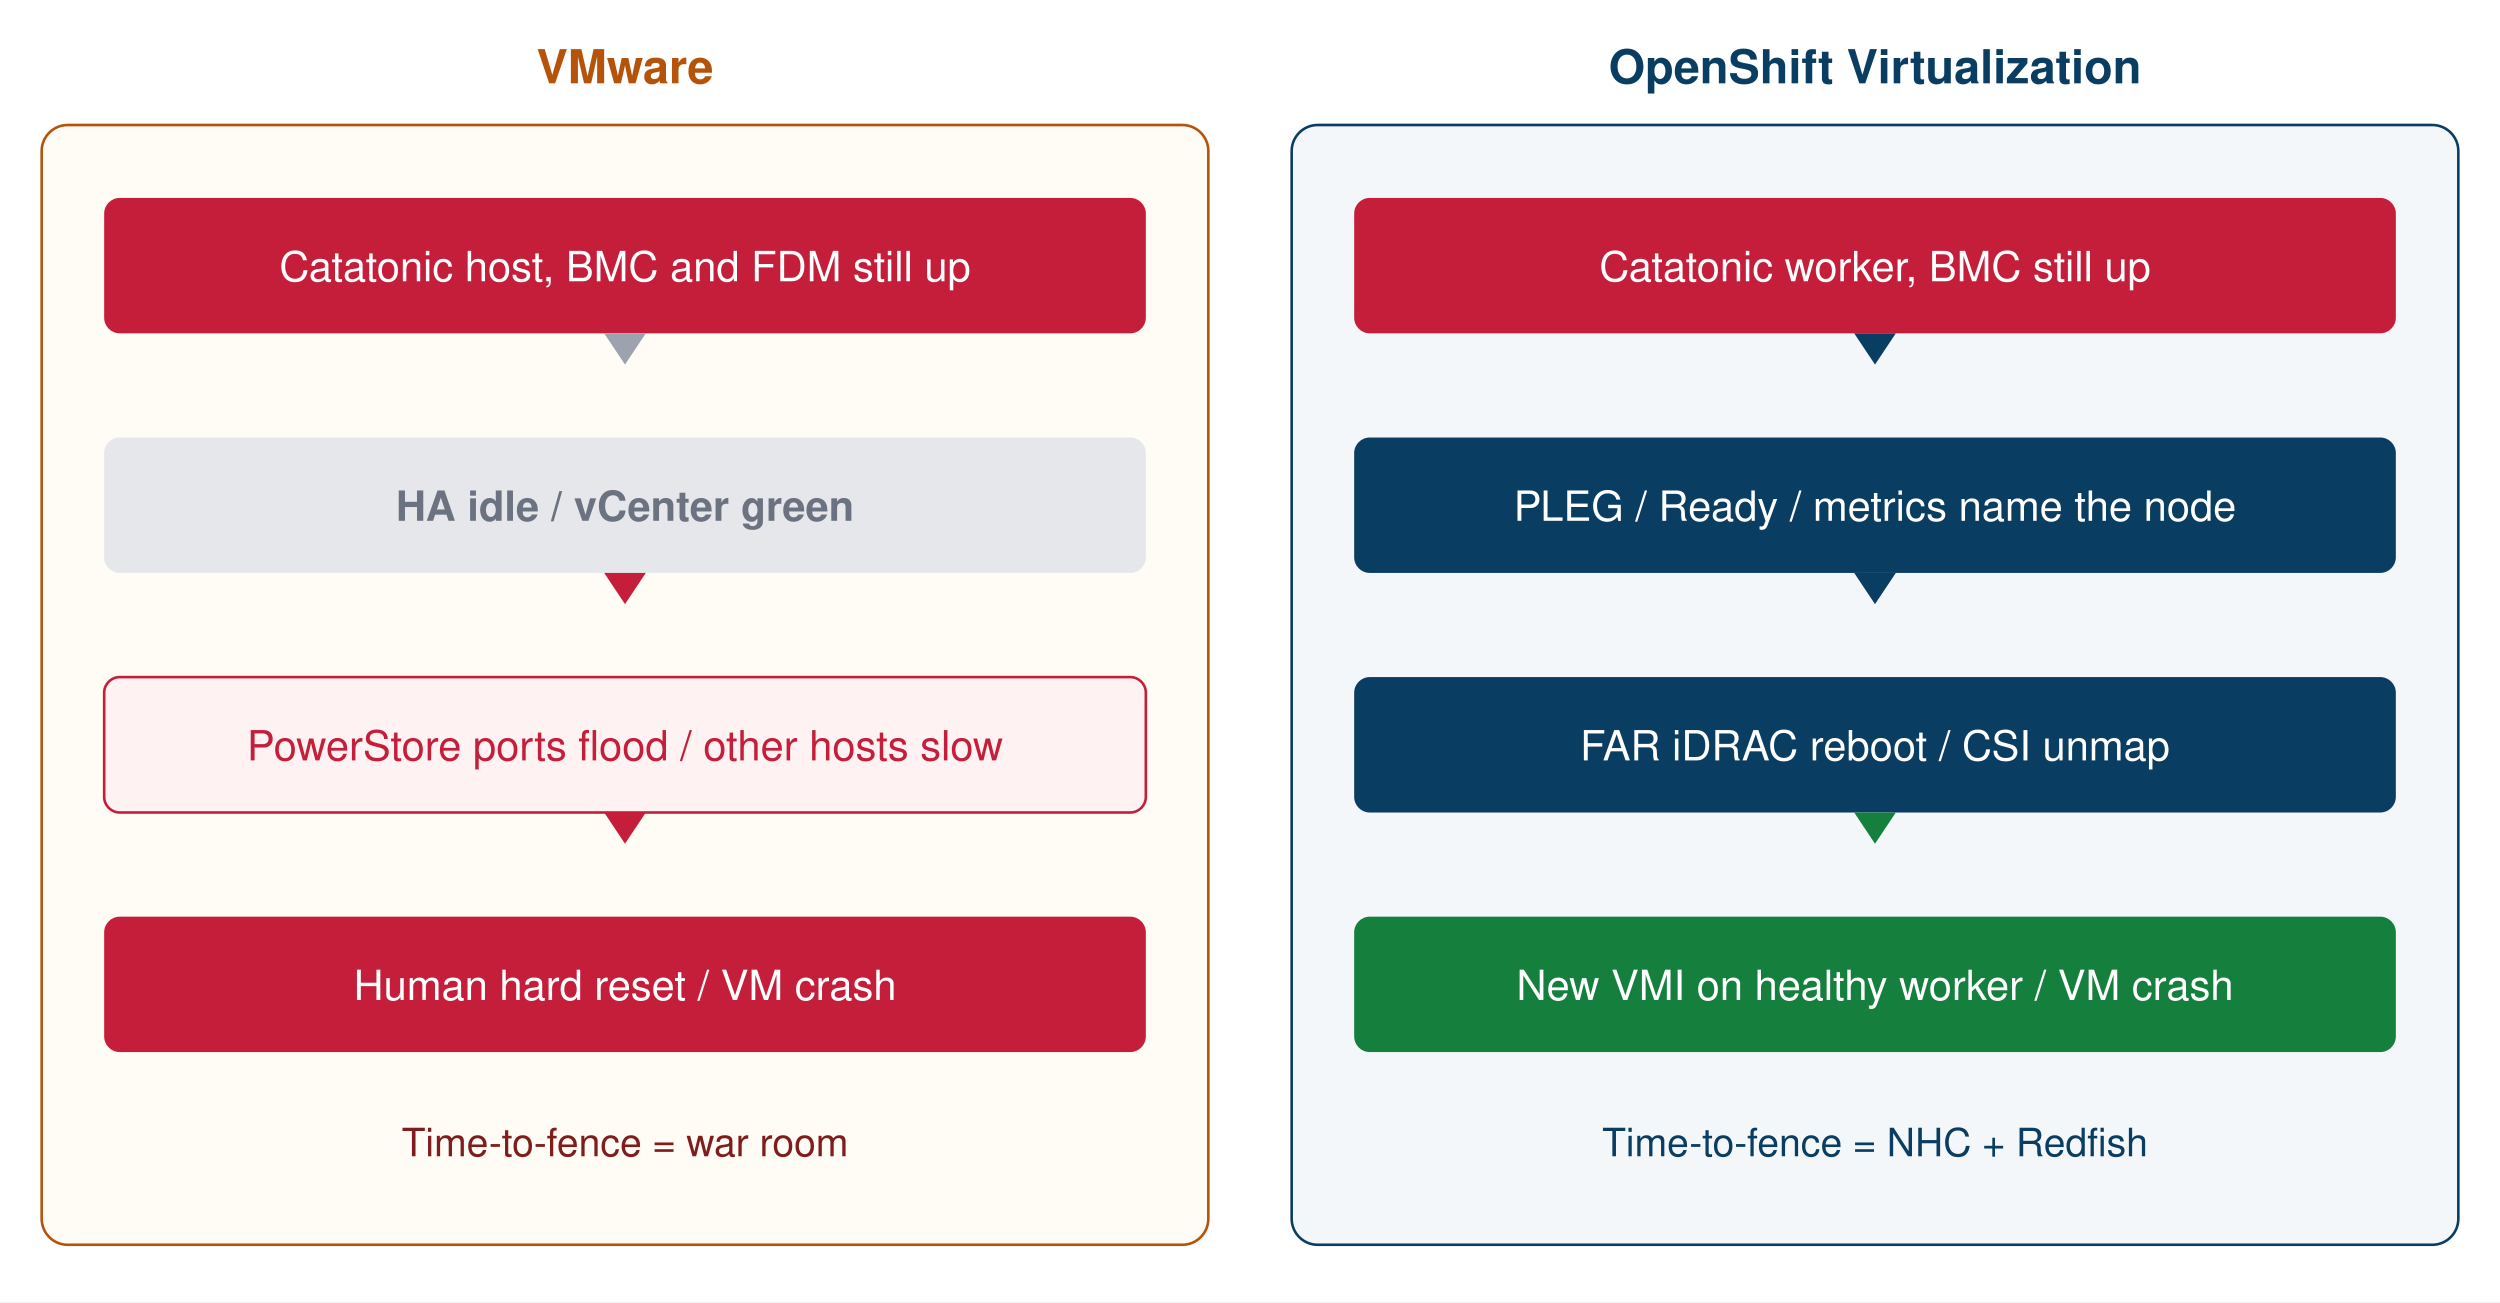
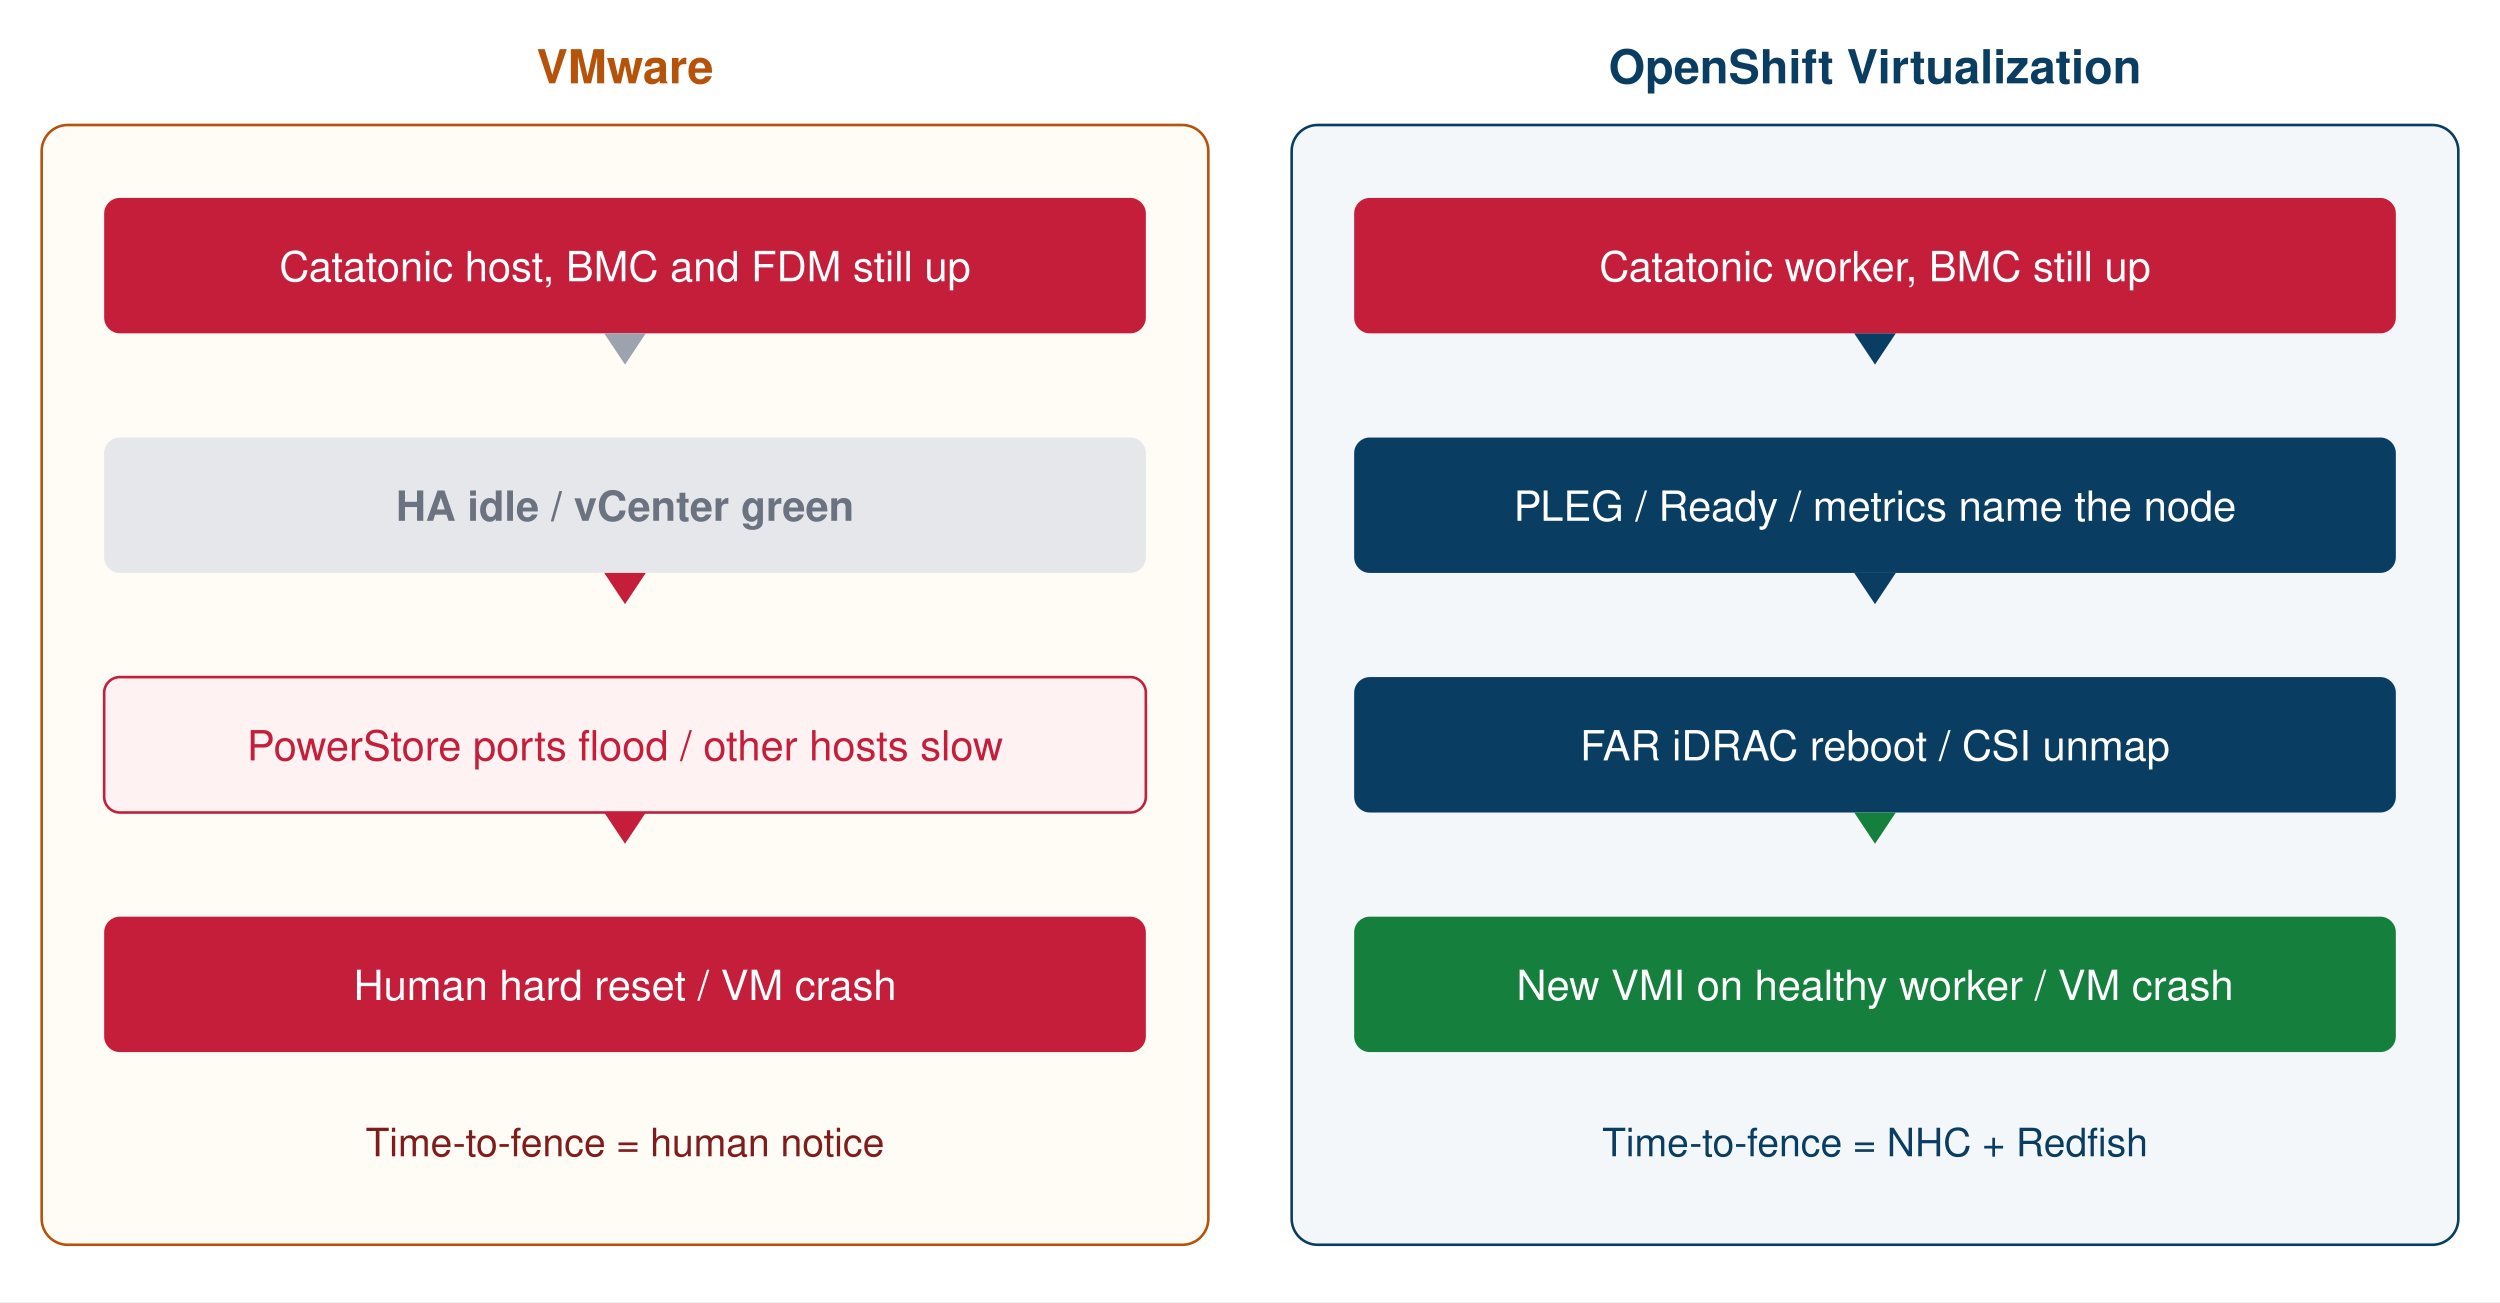
<svg xmlns="http://www.w3.org/2000/svg" viewBox="0 0 960 500" width="960" height="500" role="img" aria-labelledby="title desc">
  <rect width="960" height="500" fill="#ffffff" />
  <text x="240" y="32" text-anchor="middle" fill="#b45309" font-family="system-ui, Segoe UI, Helvetica, sans-serif" font-size="18" font-weight="700">VMware</text>
  <text x="720" y="32" text-anchor="middle" fill="#0a3d62" font-family="system-ui, Segoe UI, Helvetica, sans-serif" font-size="18" font-weight="700">OpenShift Virtualization</text>
  <rect x="16" y="48" width="448" height="430" rx="10" fill="#fffbf5" stroke="#b45309" />
  <rect x="496" y="48" width="448" height="430" rx="10" fill="#f4f7fa" stroke="#0a3d62" />
  <rect x="40" y="76" width="400" height="52" rx="6" fill="#c41e3a" />
  <text x="240" y="108" text-anchor="middle" fill="#fff" font-family="system-ui, Segoe UI, Helvetica, sans-serif" font-size="16">Catatonic host, BMC and FDM still up</text>
  <polygon points="240,140 232,128 248,128" fill="#9ca3af" />
  <rect x="40" y="168" width="400" height="52" rx="6" fill="#e5e7eb" />
  <text x="240" y="200" text-anchor="middle" fill="#6b7280" font-family="system-ui, Segoe UI, Helvetica, sans-serif" font-size="16" font-weight="700">HA idle / vCenter green</text>
  <polygon points="240,232 232,220 248,220" fill="#c41e3a" />
  <rect x="40" y="260" width="400" height="52" rx="6" fill="#fef2f2" stroke="#c41e3a" />
  <text x="240" y="292" text-anchor="middle" fill="#c41e3a" font-family="system-ui, Segoe UI, Helvetica, sans-serif" font-size="16">PowerStore ports flood / other hosts slow</text>
  <polygon points="240,324 232,312 248,312" fill="#c41e3a" />
  <rect x="40" y="352" width="400" height="52" rx="6" fill="#c41e3a" />
  <text x="240" y="384" text-anchor="middle" fill="#fff" font-family="system-ui, Segoe UI, Helvetica, sans-serif" font-size="16">Human hard reset / VM crash</text>
-   <text x="240" y="444" text-anchor="middle" fill="#7f1d1d" font-family="system-ui, Segoe UI, Helvetica, sans-serif" font-size="15">Time-to-fence = war room</text>
+   <text x="240" y="444" text-anchor="middle" fill="#7f1d1d" font-family="system-ui, Segoe UI, Helvetica, sans-serif" font-size="15">Time-to-fence = human notice</text>
  <rect x="520" y="76" width="400" height="52" rx="6" fill="#c41e3a" />
  <text x="720" y="108" text-anchor="middle" fill="#fff" font-family="system-ui, Segoe UI, Helvetica, sans-serif" font-size="16">Catatonic worker, BMC still up</text>
  <polygon points="720,140 712,128 728,128" fill="#0a3d62" />
  <rect x="520" y="168" width="400" height="52" rx="6" fill="#0a3d62" />
  <text x="720" y="200" text-anchor="middle" fill="#fff" font-family="system-ui, Segoe UI, Helvetica, sans-serif" font-size="16">PLEG / Ready / metrics name the node</text>
  <polygon points="720,232 712,220 728,220" fill="#0a3d62" />
  <rect x="520" y="260" width="400" height="52" rx="6" fill="#0a3d62" />
  <text x="720" y="292" text-anchor="middle" fill="#fff" font-family="system-ui, Segoe UI, Helvetica, sans-serif" font-size="16">FAR iDRAC reboot / CSI unmap</text>
  <polygon points="720,324 712,312 728,312" fill="#157f3d" />
  <rect x="520" y="352" width="400" height="52" rx="6" fill="#157f3d" />
  <text x="720" y="384" text-anchor="middle" fill="#fff" font-family="system-ui, Segoe UI, Helvetica, sans-serif" font-size="16">New VMI on healthy worker / VM crash</text>
  <text x="720" y="444" text-anchor="middle" fill="#0a3d62" font-family="system-ui, Segoe UI, Helvetica, sans-serif" font-size="15">Time-to-fence = NHC + Redfish</text>
</svg>
